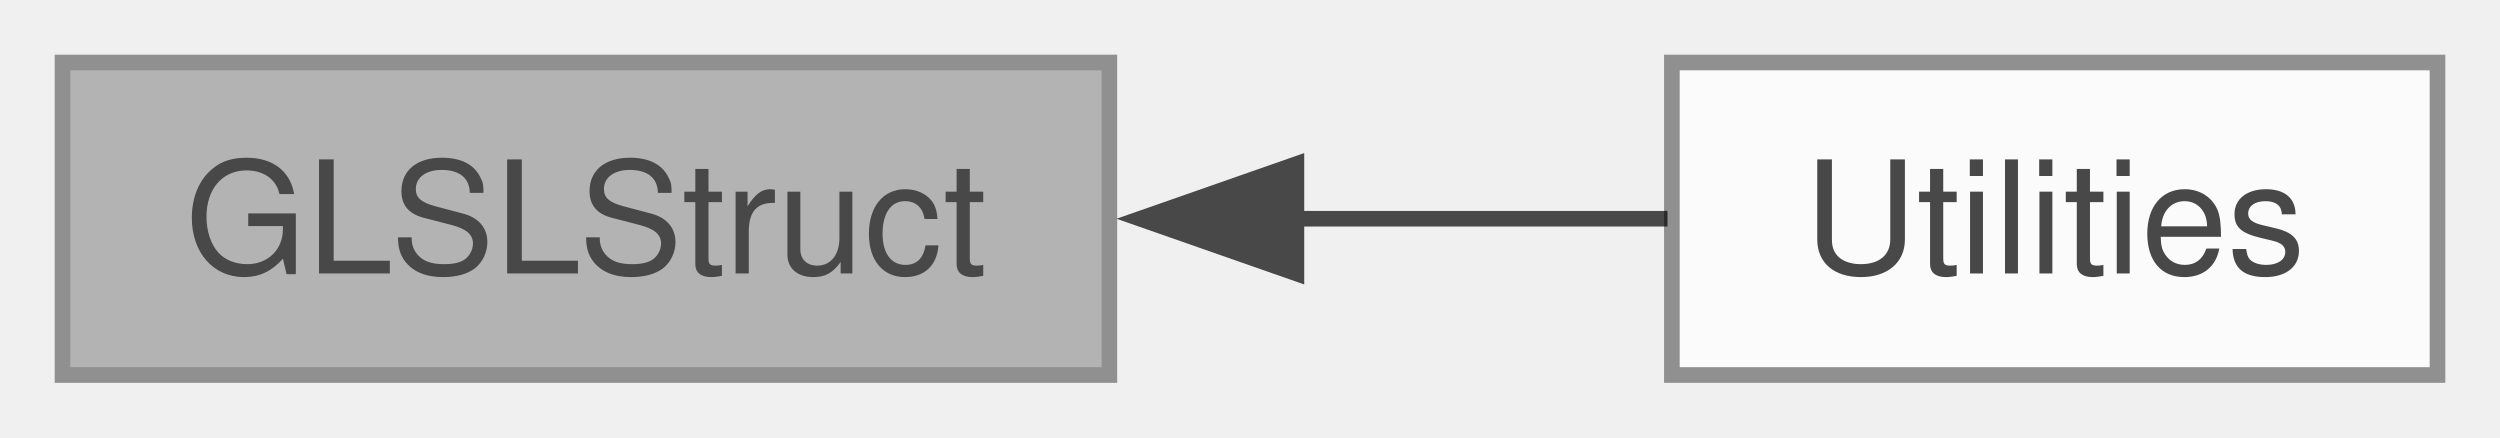
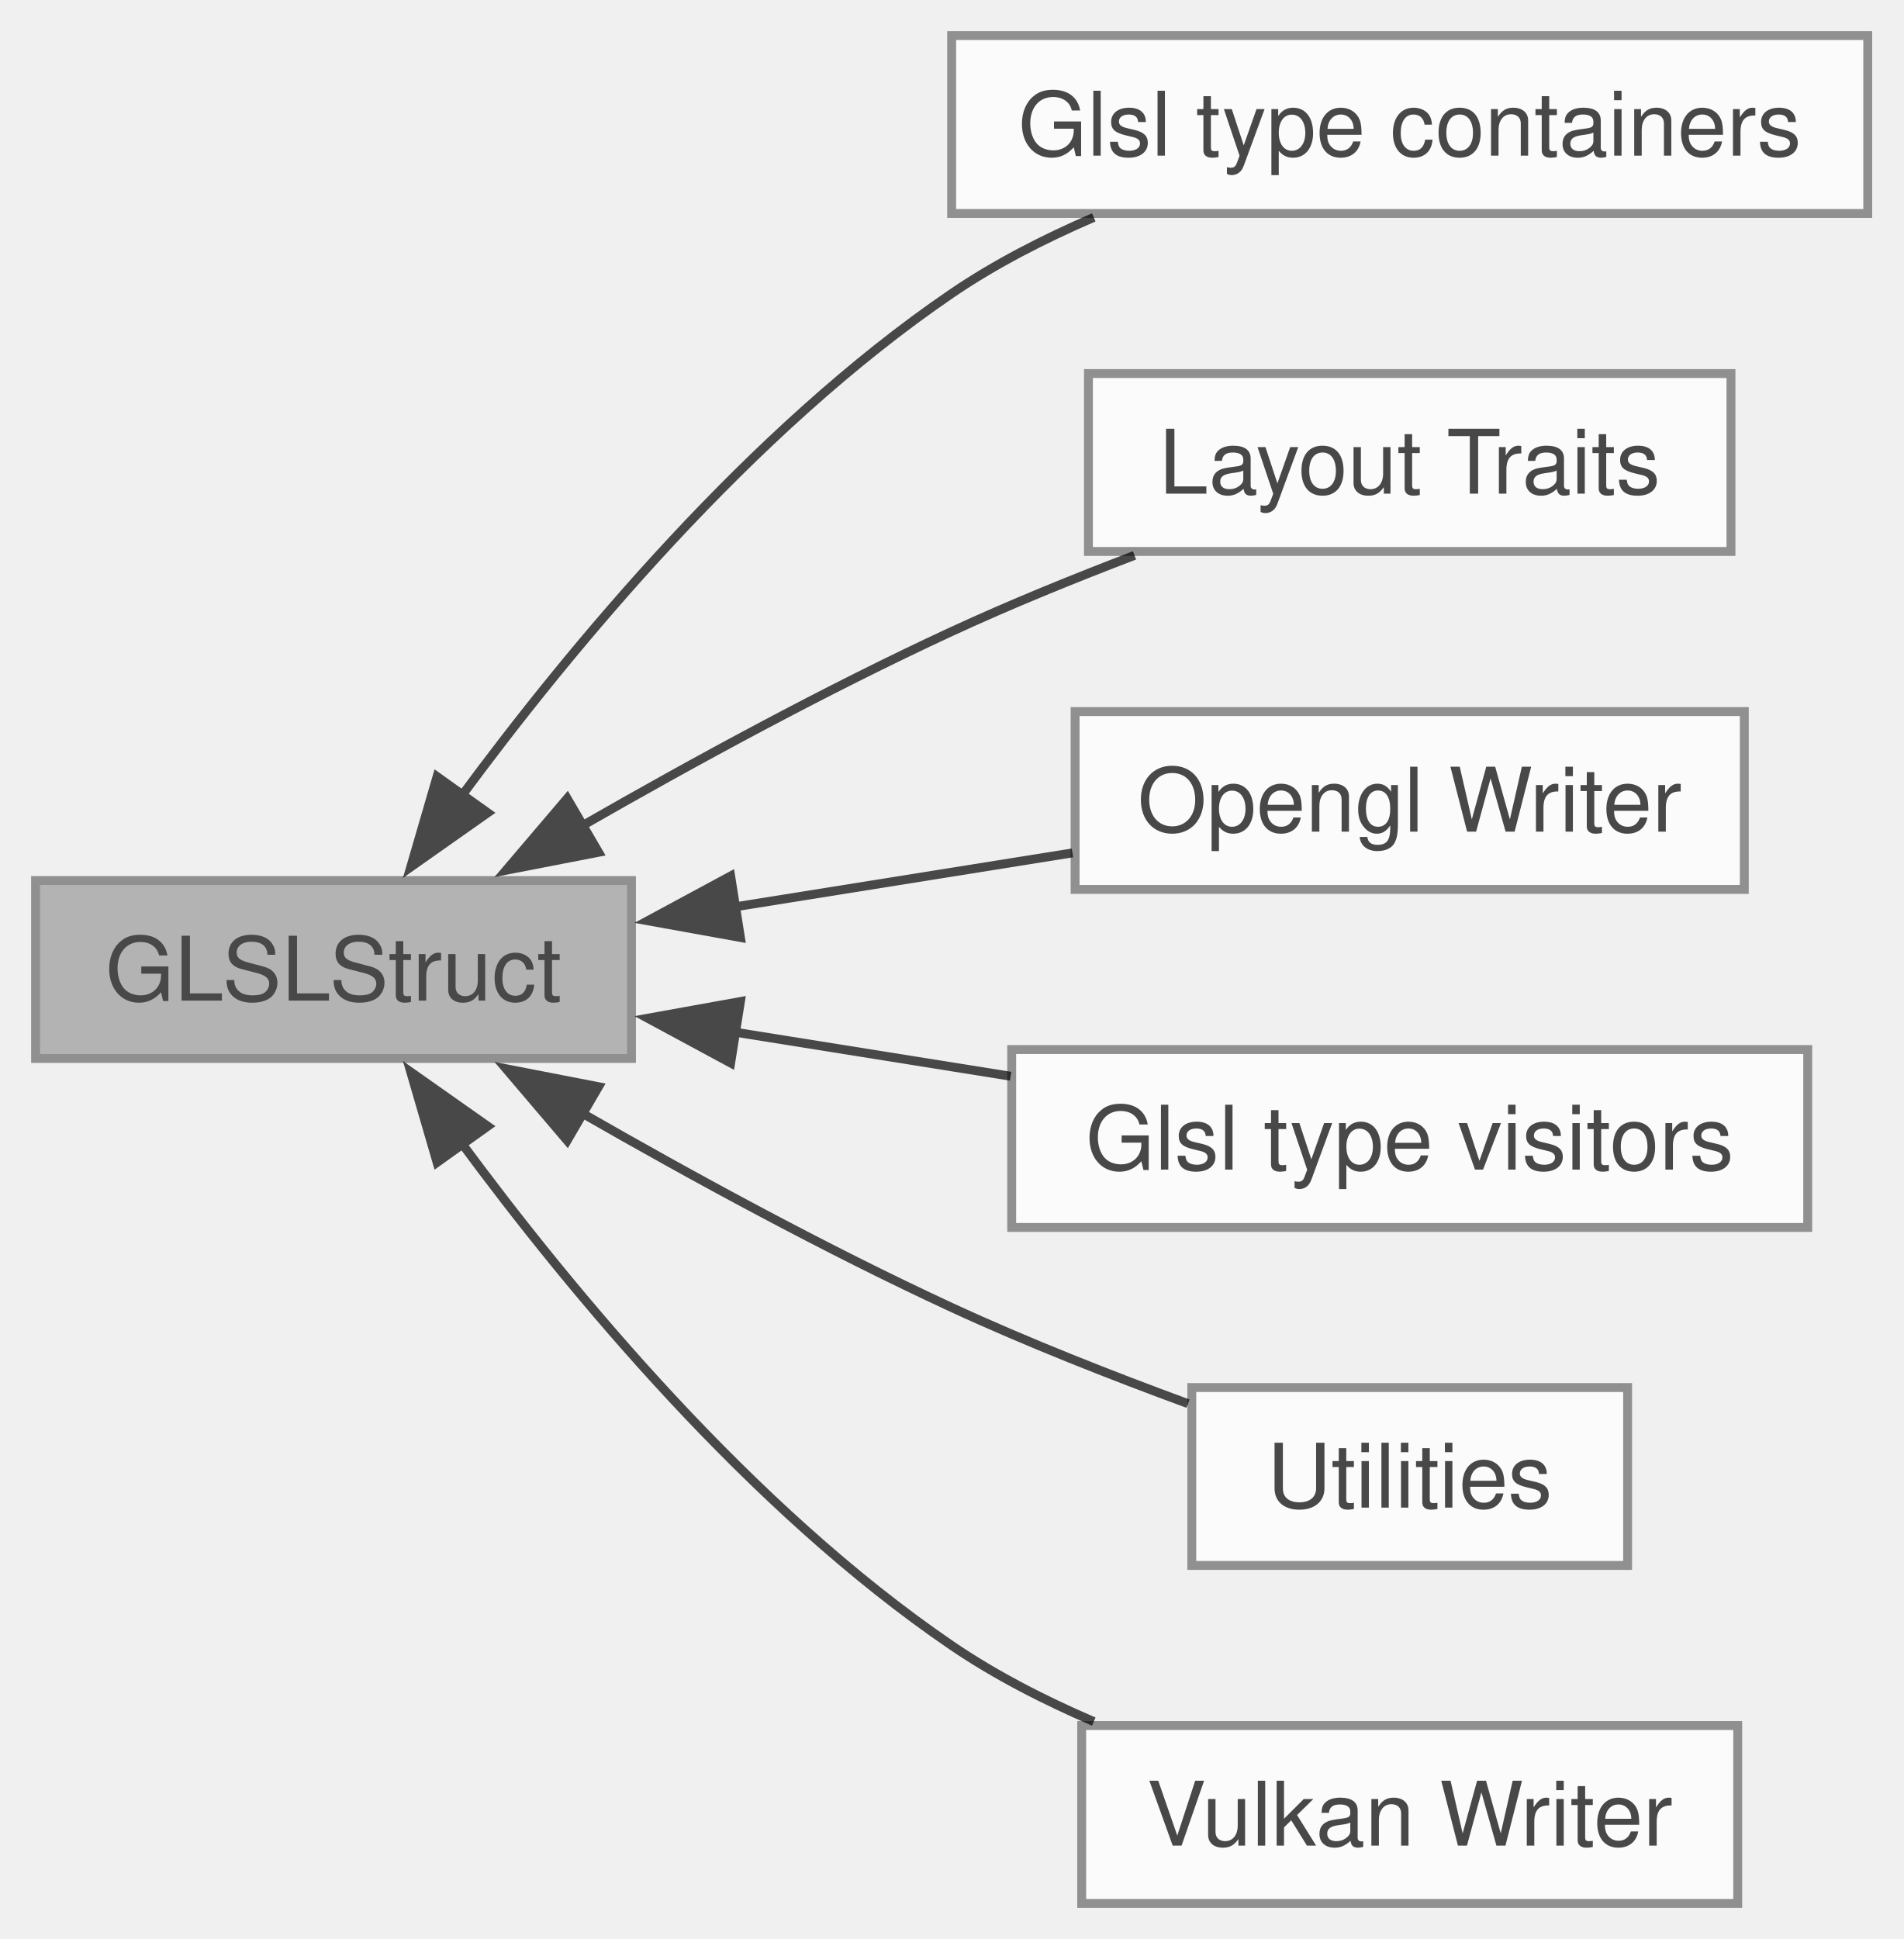
- <svg xmlns="http://www.w3.org/2000/svg" xmlns:xlink="http://www.w3.org/1999/xlink" width="160pt" height="28pt" viewBox="0.00 0.00 160.00 28.00">
+ <svg xmlns="http://www.w3.org/2000/svg" xmlns:xlink="http://www.w3.org/1999/xlink" width="214pt" height="218pt" viewBox="0.00 0.00 214.00 218.00">
  <svg id="main" version="1.1" xml:space="preserve">
    <style type="text/css">
.node, .edge {opacity: 0.7;}
.node.selected, .edge.selected {opacity: 1;}
.edge:hover path { stroke: red; }
.edge:hover polygon { stroke: red; fill: red; }
</style>
    <svg id="graph" class="graph">
-       <g id="graph0" class="graph" transform="scale(1 1) rotate(0) translate(4 24)">
+       <g id="graph0" class="graph" transform="scale(1 1) rotate(0) translate(4 214)">
+         <g id="Node000002" class="node">
+           <g id="a_Node000002">
+             <a xlink:href="../../db/d98/group__glsl__types.html" target="_top" xlink:title="type containers are for people that want to know of which type is value stored in struct">
+               <polygon fill="white" stroke="#666666" points="206,-210 103,-210 103,-190 206,-190 206,-210" />
+               <text xml:space="preserve" text-anchor="middle" x="154.5" y="-196.5" font-family="Helvetica,sans-Serif" font-size="10.00">Glsl type containers</text>
+             </a>
+           </g>
+         </g>
        <g id="Node000001" class="node">
          <g id="a_Node000001">
            <a xlink:title="Main group.">
-               <polygon fill="#999999" stroke="#666666" points="67,-20 0,-20 0,0 67,0 67,-20" />
-               <text xml:space="preserve" text-anchor="middle" x="33.5" y="-6.5" font-family="Helvetica,sans-Serif" font-size="10.00">GLSLStruct</text>
-             </a>
-           </g>
-         </g>
-         <g id="Node000002" class="node">
-           <g id="a_Node000002">
-             <a xlink:href="../../db/d81/group__utils.html" target="_top" xlink:title="group with utilities (not for end user to use)">
-               <polygon fill="white" stroke="#666666" points="152,-20 103,-20 103,0 152,0 152,-20" />
-               <text xml:space="preserve" text-anchor="middle" x="127.5" y="-6.5" font-family="Helvetica,sans-Serif" font-size="10.00">Utilities</text>
+               <polygon fill="#999999" stroke="#666666" points="67,-115 0,-115 0,-95 67,-95 67,-115" />
+               <text xml:space="preserve" text-anchor="middle" x="33.5" y="-101.5" font-family="Helvetica,sans-Serif" font-size="10.00">GLSLStruct</text>
            </a>
          </g>
        </g>
        <g id="edge1" class="edge">
-           <path fill="none" stroke="black" d="M78.92,-10C87.13,-10 95.42,-10 102.72,-10" />
-           <polygon fill="black" stroke="black" points="78.97,-6.5 68.97,-10 78.97,-13.5 78.97,-6.5" />
+           <path fill="none" stroke="black" d="M47.74,-124.3C60.25,-141.27 80.43,-165.61 103,-181 107.88,-184.33 113.41,-187.16 118.98,-189.56" />
+           <polygon fill="black" stroke="black" points="50.84,-122.62 42.18,-116.52 45.14,-126.69 50.84,-122.62" />
+         </g>
+         <g id="Node000004" class="node">
+           <g id="a_Node000004">
+             <a xlink:href="../../d6/d7d/group__layout__traits.html" target="_top" xlink:title="Traits for different layouts.">
+               <polygon fill="white" stroke="#666666" points="190.62,-172 118.38,-172 118.38,-152 190.62,-152 190.62,-172" />
+               <text xml:space="preserve" text-anchor="middle" x="154.5" y="-158.5" font-family="Helvetica,sans-Serif" font-size="10.00">Layout Traits</text>
+             </a>
+           </g>
+         </g>
+         <g id="edge3" class="edge">
+           <path fill="none" stroke="black" d="M61.34,-121.09C73.79,-128.24 88.92,-136.49 103,-143 109.55,-146.03 116.72,-148.95 123.56,-151.56" />
+           <polygon fill="black" stroke="black" points="63.3,-118.18 52.9,-116.16 59.77,-124.23 63.3,-118.18" />
+         </g>
+         <g id="Node000005" class="node">
+           <g id="a_Node000005">
+             <a xlink:href="../../d0/daf/group__opengl__writer.html" target="_top" xlink:title="Converts glsl struct and layout to glsl code compatible with opengl.">
+               <polygon fill="white" stroke="#666666" points="192.12,-134 116.88,-134 116.88,-114 192.12,-114 192.12,-134" />
+               <text xml:space="preserve" text-anchor="middle" x="154.5" y="-120.5" font-family="Helvetica,sans-Serif" font-size="10.00">Opengl Writer</text>
+             </a>
+           </g>
+         </g>
+         <g id="edge4" class="edge">
+           <path fill="none" stroke="black" d="M78.49,-112.02C91.01,-114.02 104.52,-116.18 116.58,-118.11" />
+           <polygon fill="black" stroke="black" points="79.25,-108.6 68.83,-110.48 78.15,-115.51 79.25,-108.6" />
+         </g>
+         <g id="Node000003" class="node">
+           <g id="a_Node000003">
+             <a xlink:href="../../d3/d4e/group__type__visitors.html" target="_top" xlink:title="glsl type visitors">
+               <polygon fill="white" stroke="#666666" points="199.25,-96 109.75,-96 109.75,-76 199.25,-76 199.25,-96" />
+               <text xml:space="preserve" text-anchor="middle" x="154.5" y="-82.5" font-family="Helvetica,sans-Serif" font-size="10.00">Glsl type visitors</text>
+             </a>
+           </g>
+         </g>
+         <g id="edge2" class="edge">
+           <path fill="none" stroke="black" d="M78.47,-97.98C88.64,-96.36 99.47,-94.63 109.63,-93" />
+           <polygon fill="black" stroke="black" points="78.15,-94.49 68.83,-99.52 79.25,-101.4 78.15,-94.49" />
+         </g>
+         <g id="Node000006" class="node">
+           <g id="a_Node000006">
+             <a xlink:href="../../db/d81/group__utils.html" target="_top" xlink:title="group with utilities (not for end user to use)">
+               <polygon fill="white" stroke="#666666" points="179,-58 130,-58 130,-38 179,-38 179,-58" />
+               <text xml:space="preserve" text-anchor="middle" x="154.5" y="-44.5" font-family="Helvetica,sans-Serif" font-size="10.00">Utilities</text>
+             </a>
+           </g>
+         </g>
+         <g id="edge5" class="edge">
+           <path fill="none" stroke="black" d="M61.34,-88.91C73.79,-81.76 88.92,-73.51 103,-67 111.5,-63.07 121.07,-59.31 129.57,-56.19" />
+           <polygon fill="black" stroke="black" points="59.77,-85.77 52.9,-93.84 63.3,-91.82 59.77,-85.77" />
+         </g>
+         <g id="Node000007" class="node">
+           <g id="a_Node000007">
+             <a xlink:href="../../d8/def/group__vulkan__writer.html" target="_top" xlink:title="Converts glsl struct and layout to glsl code compatible with vulkan.">
+               <polygon fill="white" stroke="#666666" points="191.38,-20 117.62,-20 117.62,0 191.38,0 191.38,-20" />
+               <text xml:space="preserve" text-anchor="middle" x="154.5" y="-6.5" font-family="Helvetica,sans-Serif" font-size="10.00">Vulkan Writer</text>
+             </a>
+           </g>
+         </g>
+         <g id="edge6" class="edge">
+           <path fill="none" stroke="black" d="M47.74,-85.7C60.25,-68.73 80.43,-44.39 103,-29 107.88,-25.67 113.41,-22.84 118.98,-20.44" />
+           <polygon fill="black" stroke="black" points="45.14,-83.31 42.18,-93.48 50.84,-87.38 45.14,-83.31" />
        </g>
      </g>
    </svg>
  </svg>
  <style type="text/css">

[data-mouse-over-selected='false'] { opacity: 0.7; }
[data-mouse-over-selected='true']  { opacity: 1.0; }

</style>
</svg>
